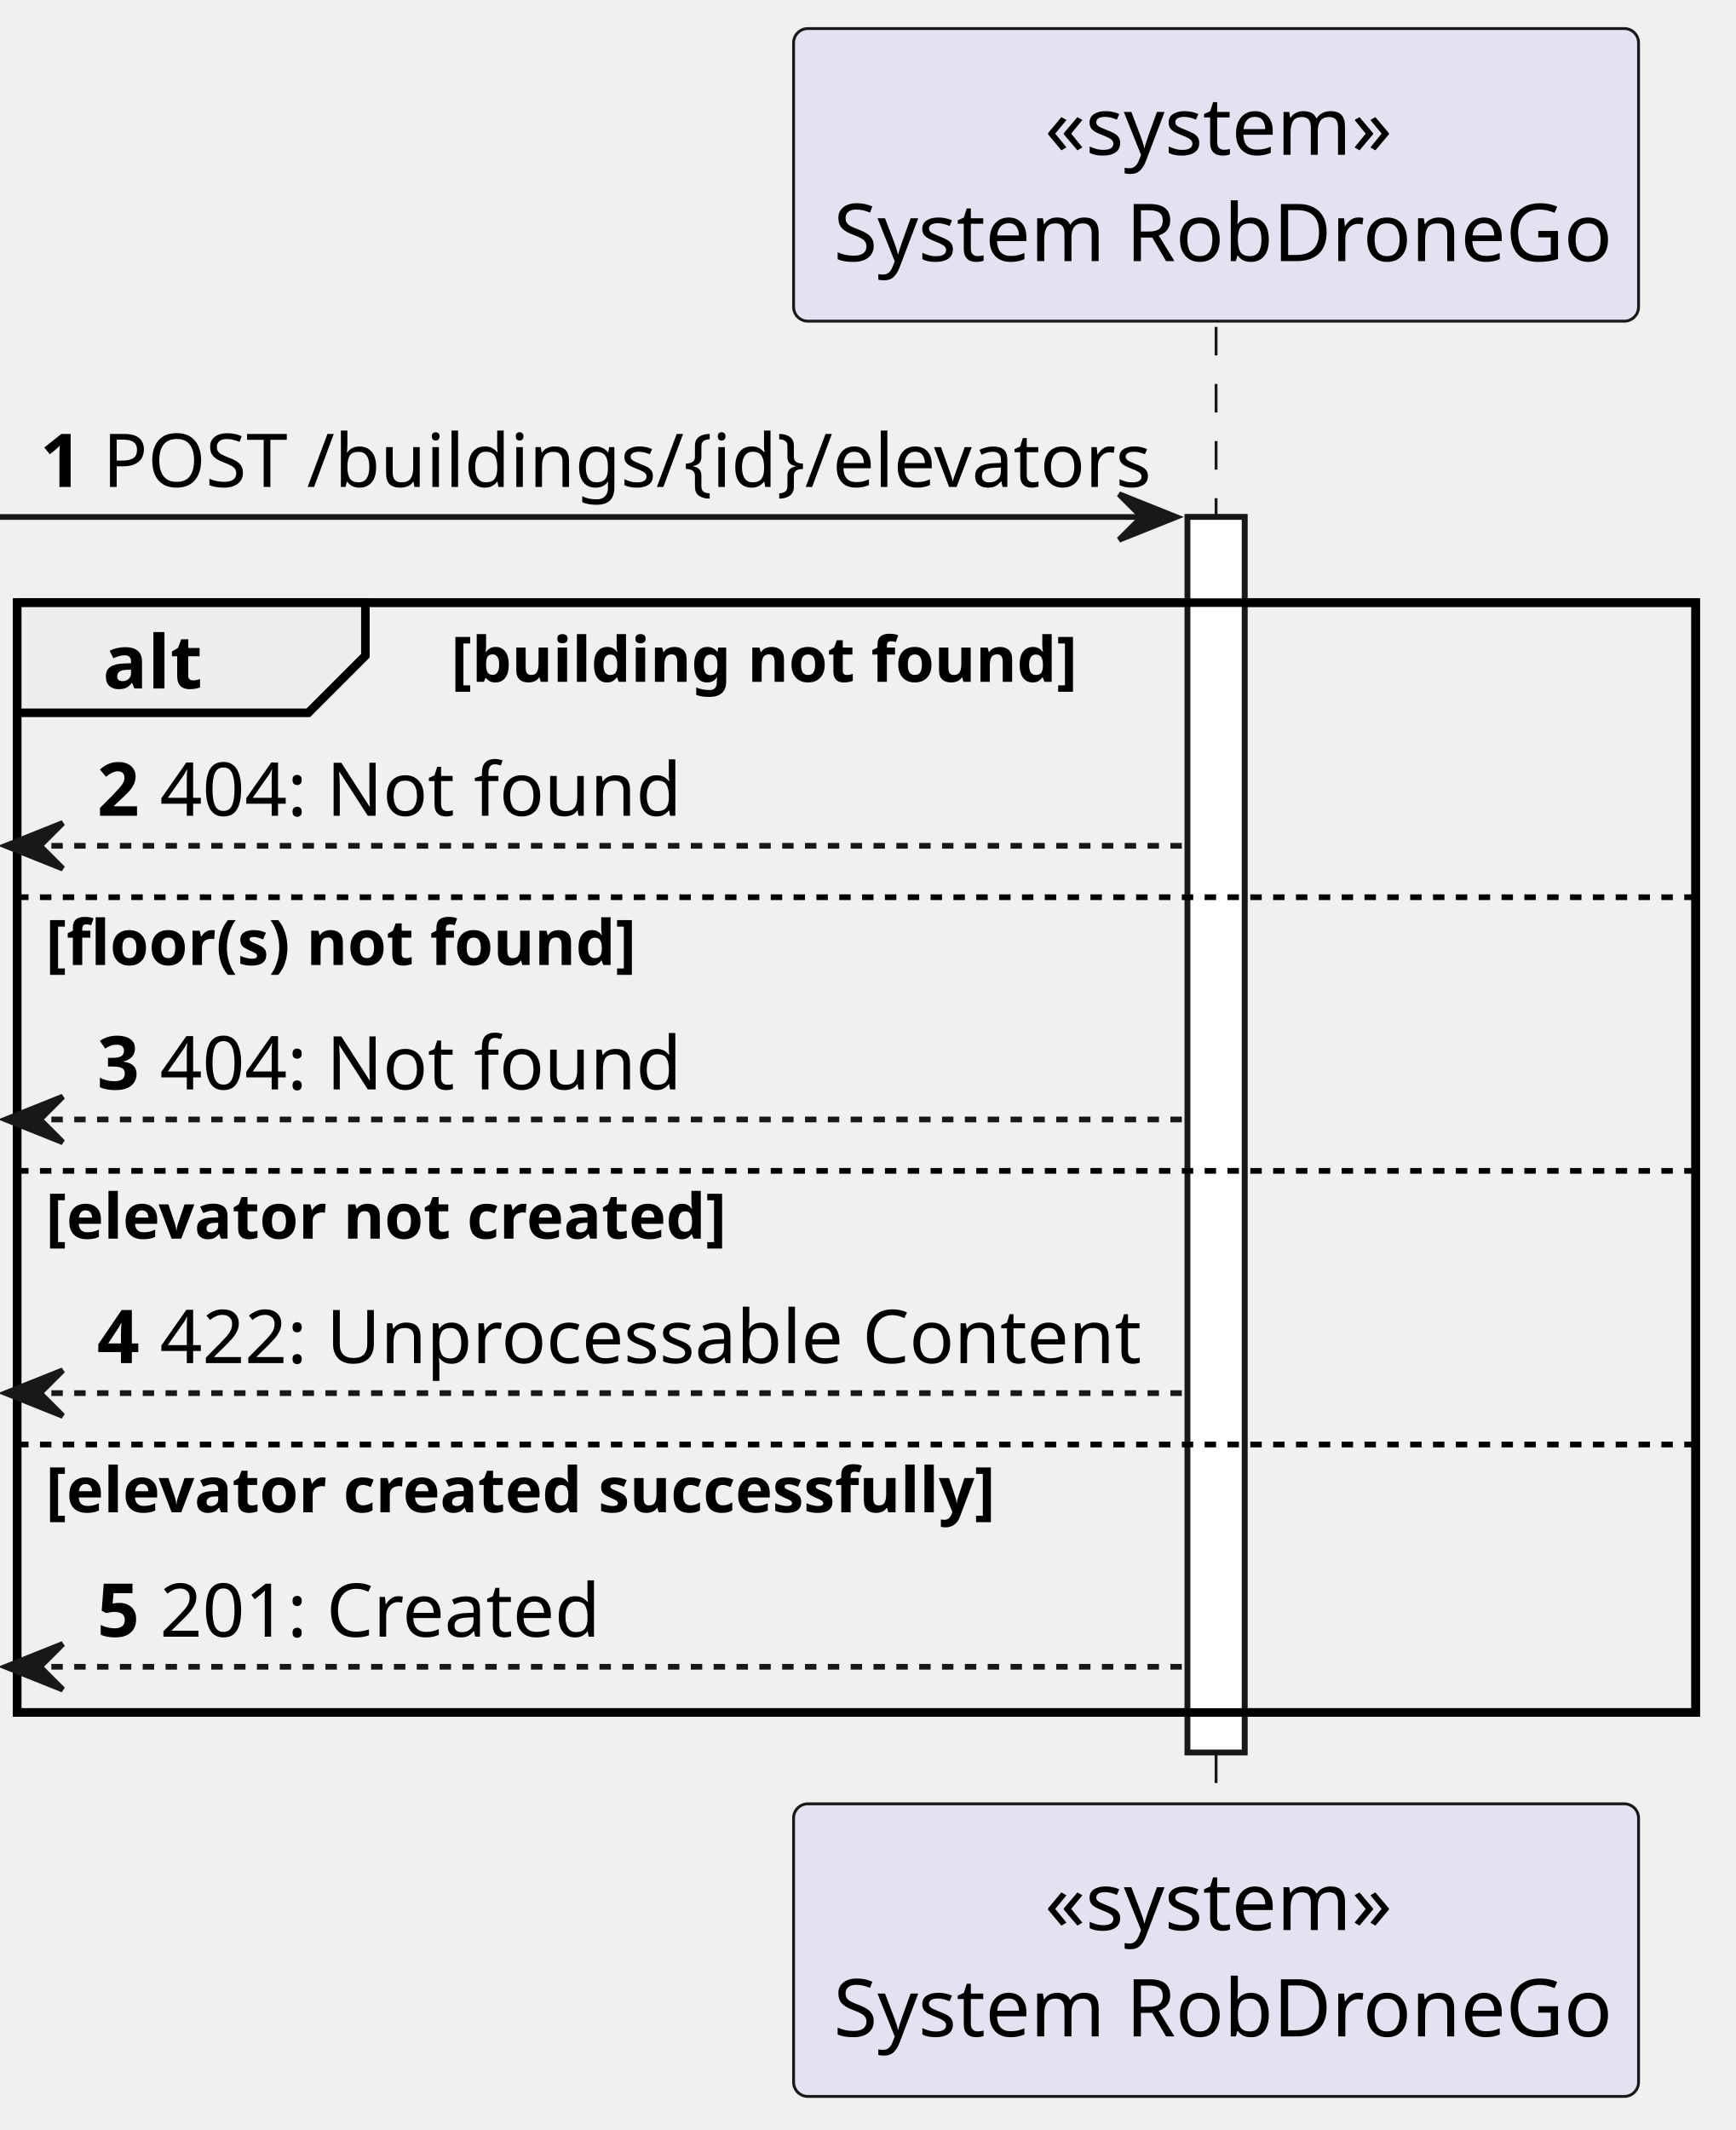
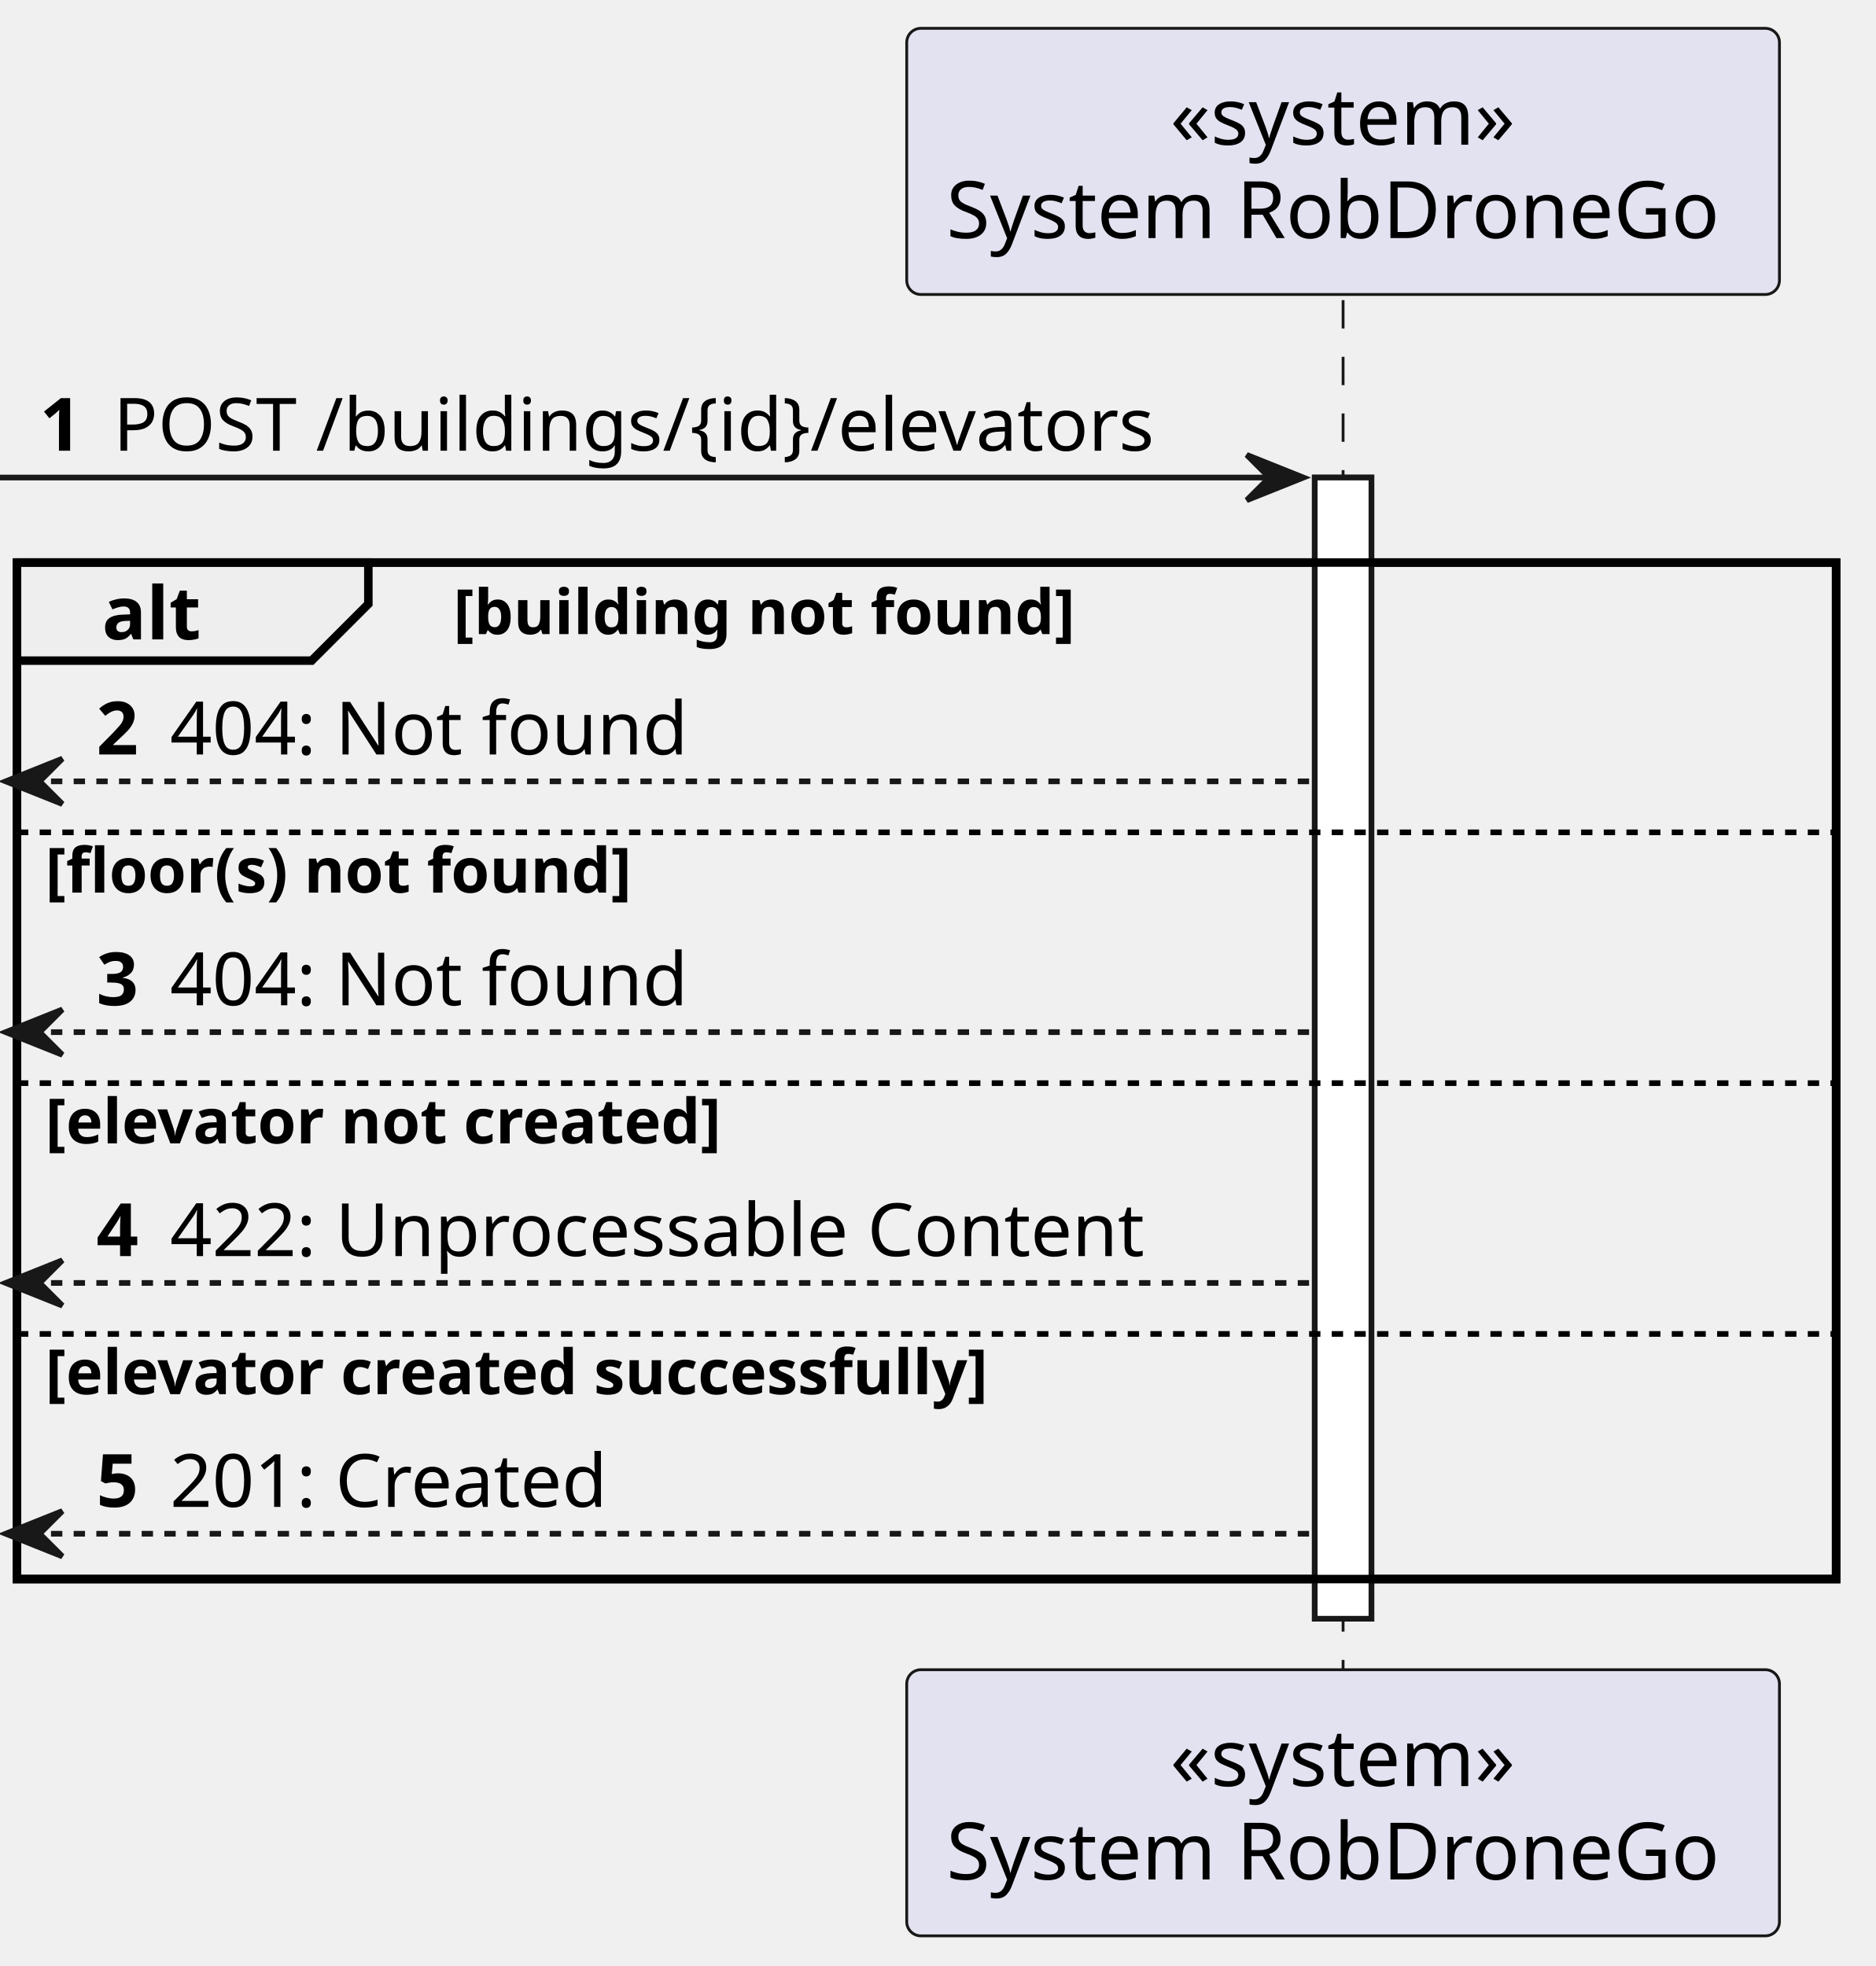
- <svg xmlns="http://www.w3.org/2000/svg" contentStyleType="text/css" height="373px" preserveAspectRatio="none" style="width:304px;height:373px;background:#FFFFFF;" version="1.1" viewBox="0 0 304 373" width="304px" zoomAndPan="magnify">
+ <svg xmlns="http://www.w3.org/2000/svg" contentStyleType="text/css" height="347px" preserveAspectRatio="none" style="width:331px;height:347px;background:#FFFFFF;" version="1.1" viewBox="0 0 331 347" width="331px" zoomAndPan="magnify">
  <defs />
  <g>
-     <rect fill="#FFFFFF" height="216.348" style="stroke:#181818;stroke-width:1.0;" width="10" x="208" y="90.533" />
-     <rect fill="none" height="194.348" style="stroke:#000000;stroke-width:1.5;" width="294" x="3" y="105.533" />
-     <line style="stroke:#181818;stroke-width:0.5;stroke-dasharray:5.0,5.0;" x1="213" x2="213" y1="57.242" y2="316.881" />
-     <rect fill="#E2E2F0" height="51.242" rx="2.5" ry="2.5" style="stroke:#181818;stroke-width:0.5;" width="148" x="139" y="5" />
-     <text fill="#000000" font-family="sans-serif" font-size="14" lengthAdjust="spacing" textLength="60" x="183" y="27.107">«system»</text>
-     <text fill="#000000" font-family="sans-serif" font-size="14" lengthAdjust="spacing" textLength="134" x="146" y="45.728">System RobDroneGo</text>
-     <rect fill="#E2E2F0" height="51.242" rx="2.5" ry="2.5" style="stroke:#181818;stroke-width:0.5;" width="148" x="139" y="315.881" />
-     <text fill="#000000" font-family="sans-serif" font-size="14" lengthAdjust="spacing" textLength="60" x="183" y="337.988">«system»</text>
-     <text fill="#000000" font-family="sans-serif" font-size="14" lengthAdjust="spacing" textLength="134" x="146" y="356.609">System RobDroneGo</text>
-     <rect fill="#FFFFFF" height="216.348" style="stroke:#181818;stroke-width:1.0;" width="10" x="208" y="90.533" />
-     <polygon fill="#181818" points="196,86.533,206,90.533,196,94.533,200,90.533" style="stroke:#181818;stroke-width:1.0;" />
-     <line style="stroke:#181818;stroke-width:1.0;" x1="0" x2="202" y1="90.533" y2="90.533" />
-     <text fill="#000000" font-family="sans-serif" font-size="13" font-weight="bold" lengthAdjust="spacing" textLength="7" x="7" y="85.27">1</text>
-     <text fill="#000000" font-family="sans-serif" font-size="13" lengthAdjust="spacing" textLength="171" x="18" y="85.27">POST /buildings/{id}/elevators</text>
-     <path d="M3,105.533 L64,105.533 L64,114.824 L54,124.824 L3,124.824 L3,105.533 " fill="#EEEEEE" style="stroke:#000000;stroke-width:1.5;" />
-     <rect fill="none" height="194.348" style="stroke:#000000;stroke-width:1.5;" width="294" x="3" y="105.533" />
-     <text fill="#000000" font-family="sans-serif" font-size="13" font-weight="bold" lengthAdjust="spacing" textLength="16" x="18" y="120.561">alt</text>
-     <text fill="#000000" font-family="sans-serif" font-size="11" font-weight="bold" lengthAdjust="spacing" textLength="108" x="79" y="119.403">[building not found]</text>
-     <polygon fill="#181818" points="11,144.115,1,148.115,11,152.115,7,148.115" style="stroke:#181818;stroke-width:1.0;" />
-     <line style="stroke:#181818;stroke-width:1.0;stroke-dasharray:2.0,2.0;" x1="5" x2="207" y1="148.115" y2="148.115" />
-     <text fill="#000000" font-family="sans-serif" font-size="13" font-weight="bold" lengthAdjust="spacing" textLength="7" x="17" y="142.852">2</text>
-     <text fill="#000000" font-family="sans-serif" font-size="13" lengthAdjust="spacing" textLength="84" x="28" y="142.852">404: Not found</text>
-     <line style="stroke:#000000;stroke-width:1.0;stroke-dasharray:2.0,2.0;" x1="3" x2="297" y1="157.115" y2="157.115" />
-     <text fill="#000000" font-family="sans-serif" font-size="11" font-weight="bold" lengthAdjust="spacing" textLength="105" x="8" y="168.985">[floor(s) not found]</text>
-     <polygon fill="#181818" points="11,192.037,1,196.037,11,200.037,7,196.037" style="stroke:#181818;stroke-width:1.0;" />
-     <line style="stroke:#181818;stroke-width:1.0;stroke-dasharray:2.0,2.0;" x1="5" x2="207" y1="196.037" y2="196.037" />
-     <text fill="#000000" font-family="sans-serif" font-size="13" font-weight="bold" lengthAdjust="spacing" textLength="7" x="17" y="190.774">3</text>
-     <text fill="#000000" font-family="sans-serif" font-size="13" lengthAdjust="spacing" textLength="84" x="28" y="190.774">404: Not found</text>
-     <line style="stroke:#000000;stroke-width:1.0;stroke-dasharray:2.0,2.0;" x1="3" x2="297" y1="205.037" y2="205.037" />
-     <text fill="#000000" font-family="sans-serif" font-size="11" font-weight="bold" lengthAdjust="spacing" textLength="119" x="8" y="216.907">[elevator not created]</text>
-     <polygon fill="#181818" points="11,239.959,1,243.959,11,247.959,7,243.959" style="stroke:#181818;stroke-width:1.0;" />
-     <line style="stroke:#181818;stroke-width:1.0;stroke-dasharray:2.0,2.0;" x1="5" x2="207" y1="243.959" y2="243.959" />
-     <text fill="#000000" font-family="sans-serif" font-size="13" font-weight="bold" lengthAdjust="spacing" textLength="7" x="17" y="238.696">4</text>
-     <text fill="#000000" font-family="sans-serif" font-size="13" lengthAdjust="spacing" textLength="164" x="28" y="238.696">422: Unprocessable Content</text>
-     <line style="stroke:#000000;stroke-width:1.0;stroke-dasharray:2.0,2.0;" x1="3" x2="297" y1="252.959" y2="252.959" />
-     <text fill="#000000" font-family="sans-serif" font-size="11" font-weight="bold" lengthAdjust="spacing" textLength="171" x="8" y="264.829">[elevator created successfully]</text>
-     <polygon fill="#181818" points="11,287.881,1,291.881,11,295.881,7,291.881" style="stroke:#181818;stroke-width:1.0;" />
-     <line style="stroke:#181818;stroke-width:1.0;stroke-dasharray:2.0,2.0;" x1="5" x2="207" y1="291.881" y2="291.881" />
-     <text fill="#000000" font-family="sans-serif" font-size="13" font-weight="bold" lengthAdjust="spacing" textLength="7" x="17" y="286.618">5</text>
-     <text fill="#000000" font-family="sans-serif" font-size="13" lengthAdjust="spacing" textLength="74" x="28" y="286.618">201: Created</text>
+     <rect fill="#FFFFFF" height="201.418" style="stroke:#181818;stroke-width:1.0;" width="10" x="232" y="84.287" />
+     <rect fill="none" height="179.418" style="stroke:#000000;stroke-width:1.5;" width="321" x="3" y="99.287" />
+     <line style="stroke:#181818;stroke-width:0.5;stroke-dasharray:5.0,5.0;" x1="237" x2="237" y1="52.977" y2="295.705" />
+     <rect fill="#E2E2F0" height="46.977" rx="2.5" ry="2.5" style="stroke:#181818;stroke-width:0.5;" width="154" x="160" y="5" />
+     <text fill="#000000" font-family="sans-serif" font-size="14" lengthAdjust="spacing" textLength="61" x="206.5" y="25.535">«system»</text>
+     <text fill="#000000" font-family="sans-serif" font-size="14" lengthAdjust="spacing" textLength="140" x="167" y="42.023">System RobDroneGo</text>
+     <rect fill="#E2E2F0" height="46.977" rx="2.5" ry="2.5" style="stroke:#181818;stroke-width:0.5;" width="154" x="160" y="294.705" />
+     <text fill="#000000" font-family="sans-serif" font-size="14" lengthAdjust="spacing" textLength="61" x="206.5" y="315.24">«system»</text>
+     <text fill="#000000" font-family="sans-serif" font-size="14" lengthAdjust="spacing" textLength="140" x="167" y="331.728">System RobDroneGo</text>
+     <rect fill="#FFFFFF" height="201.418" style="stroke:#181818;stroke-width:1.0;" width="10" x="232" y="84.287" />
+     <polygon fill="#181818" points="220,80.287,230,84.287,220,88.287,224,84.287" style="stroke:#181818;stroke-width:1.0;" />
+     <line style="stroke:#181818;stroke-width:1.0;" x1="0" x2="226" y1="84.287" y2="84.287" />
+     <text fill="#000000" font-family="sans-serif" font-size="13" font-weight="bold" lengthAdjust="spacing" textLength="9" x="7" y="79.545">1</text>
+     <text fill="#000000" font-family="sans-serif" font-size="13" lengthAdjust="spacing" textLength="193" x="20" y="79.545">POST /buildings/{id}/elevators</text>
+     <path d="M3,99.287 L65,99.287 L65,106.598 L55,116.598 L3,116.598 L3,99.287 " fill="#EEEEEE" style="stroke:#000000;stroke-width:1.5;" />
+     <rect fill="none" height="179.418" style="stroke:#000000;stroke-width:1.5;" width="321" x="3" y="99.287" />
+     <text fill="#000000" font-family="sans-serif" font-size="13" font-weight="bold" lengthAdjust="spacing" textLength="17" x="18" y="112.856">alt</text>
+     <text fill="#000000" font-family="sans-serif" font-size="11" font-weight="bold" lengthAdjust="spacing" textLength="114" x="80" y="111.922">[building not found]</text>
+     <polygon fill="#181818" points="11,133.908,1,137.908,11,141.908,7,137.908" style="stroke:#181818;stroke-width:1.0;" />
+     <line style="stroke:#181818;stroke-width:1.0;stroke-dasharray:2.0,2.0;" x1="5" x2="231" y1="137.908" y2="137.908" />
+     <text fill="#000000" font-family="sans-serif" font-size="13" font-weight="bold" lengthAdjust="spacing" textLength="9" x="17" y="133.166">2</text>
+     <text fill="#000000" font-family="sans-serif" font-size="13" lengthAdjust="spacing" textLength="96" x="30" y="133.166">404: Not found</text>
+     <line style="stroke:#000000;stroke-width:1.0;stroke-dasharray:2.0,2.0;" x1="3" x2="324" y1="146.908" y2="146.908" />
+     <text fill="#000000" font-family="sans-serif" font-size="11" font-weight="bold" lengthAdjust="spacing" textLength="109" x="8" y="157.543">[floor(s) not found]</text>
+     <polygon fill="#181818" points="11,178.174,1,182.174,11,186.174,7,182.174" style="stroke:#181818;stroke-width:1.0;" />
+     <line style="stroke:#181818;stroke-width:1.0;stroke-dasharray:2.0,2.0;" x1="5" x2="231" y1="182.174" y2="182.174" />
+     <text fill="#000000" font-family="sans-serif" font-size="13" font-weight="bold" lengthAdjust="spacing" textLength="9" x="17" y="177.432">3</text>
+     <text fill="#000000" font-family="sans-serif" font-size="13" lengthAdjust="spacing" textLength="96" x="30" y="177.432">404: Not found</text>
+     <line style="stroke:#000000;stroke-width:1.0;stroke-dasharray:2.0,2.0;" x1="3" x2="324" y1="191.174" y2="191.174" />
+     <text fill="#000000" font-family="sans-serif" font-size="11" font-weight="bold" lengthAdjust="spacing" textLength="119" x="8" y="201.809">[elevator not created]</text>
+     <polygon fill="#181818" points="11,222.44,1,226.44,11,230.44,7,226.44" style="stroke:#181818;stroke-width:1.0;" />
+     <line style="stroke:#181818;stroke-width:1.0;stroke-dasharray:2.0,2.0;" x1="5" x2="231" y1="226.44" y2="226.44" />
+     <text fill="#000000" font-family="sans-serif" font-size="13" font-weight="bold" lengthAdjust="spacing" textLength="9" x="17" y="221.697">4</text>
+     <text fill="#000000" font-family="sans-serif" font-size="13" lengthAdjust="spacing" textLength="178" x="30" y="221.697">422: Unprocessable Content</text>
+     <line style="stroke:#000000;stroke-width:1.0;stroke-dasharray:2.0,2.0;" x1="3" x2="324" y1="235.44" y2="235.44" />
+     <text fill="#000000" font-family="sans-serif" font-size="11" font-weight="bold" lengthAdjust="spacing" textLength="170" x="8" y="246.074">[elevator created successfully]</text>
+     <polygon fill="#181818" points="11,266.705,1,270.705,11,274.705,7,270.705" style="stroke:#181818;stroke-width:1.0;" />
+     <line style="stroke:#181818;stroke-width:1.0;stroke-dasharray:2.0,2.0;" x1="5" x2="231" y1="270.705" y2="270.705" />
+     <text fill="#000000" font-family="sans-serif" font-size="13" font-weight="bold" lengthAdjust="spacing" textLength="9" x="17" y="265.963">5</text>
+     <text fill="#000000" font-family="sans-serif" font-size="13" lengthAdjust="spacing" textLength="80" x="30" y="265.963">201: Created</text>
  </g>
</svg>
